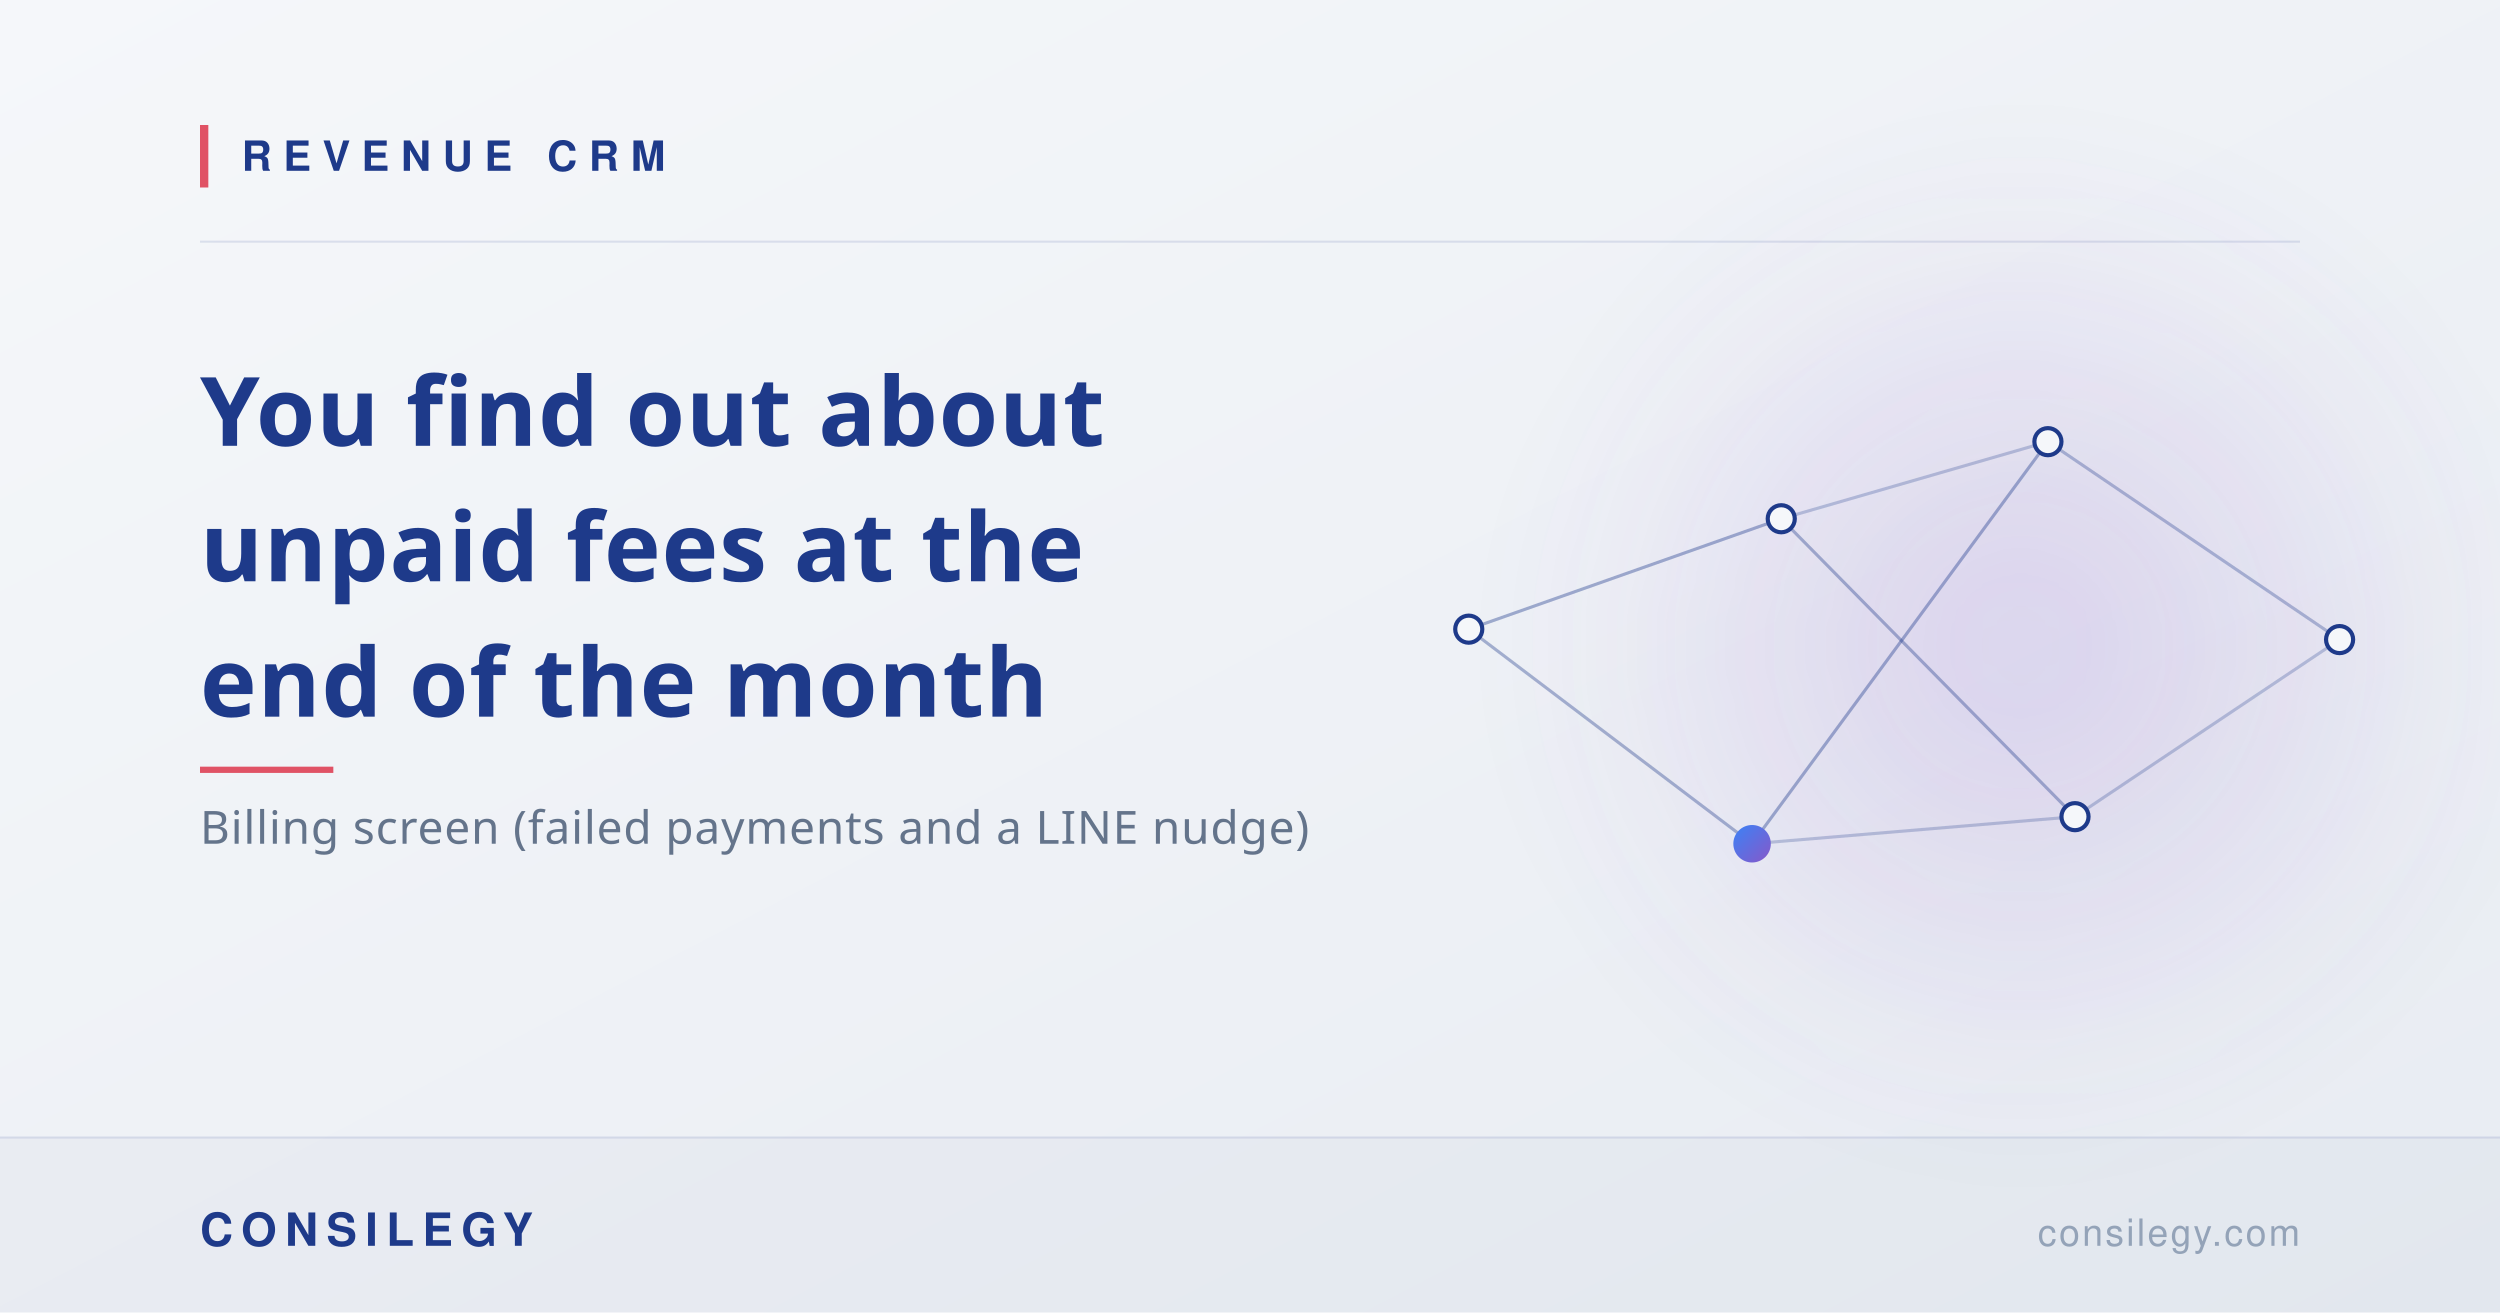
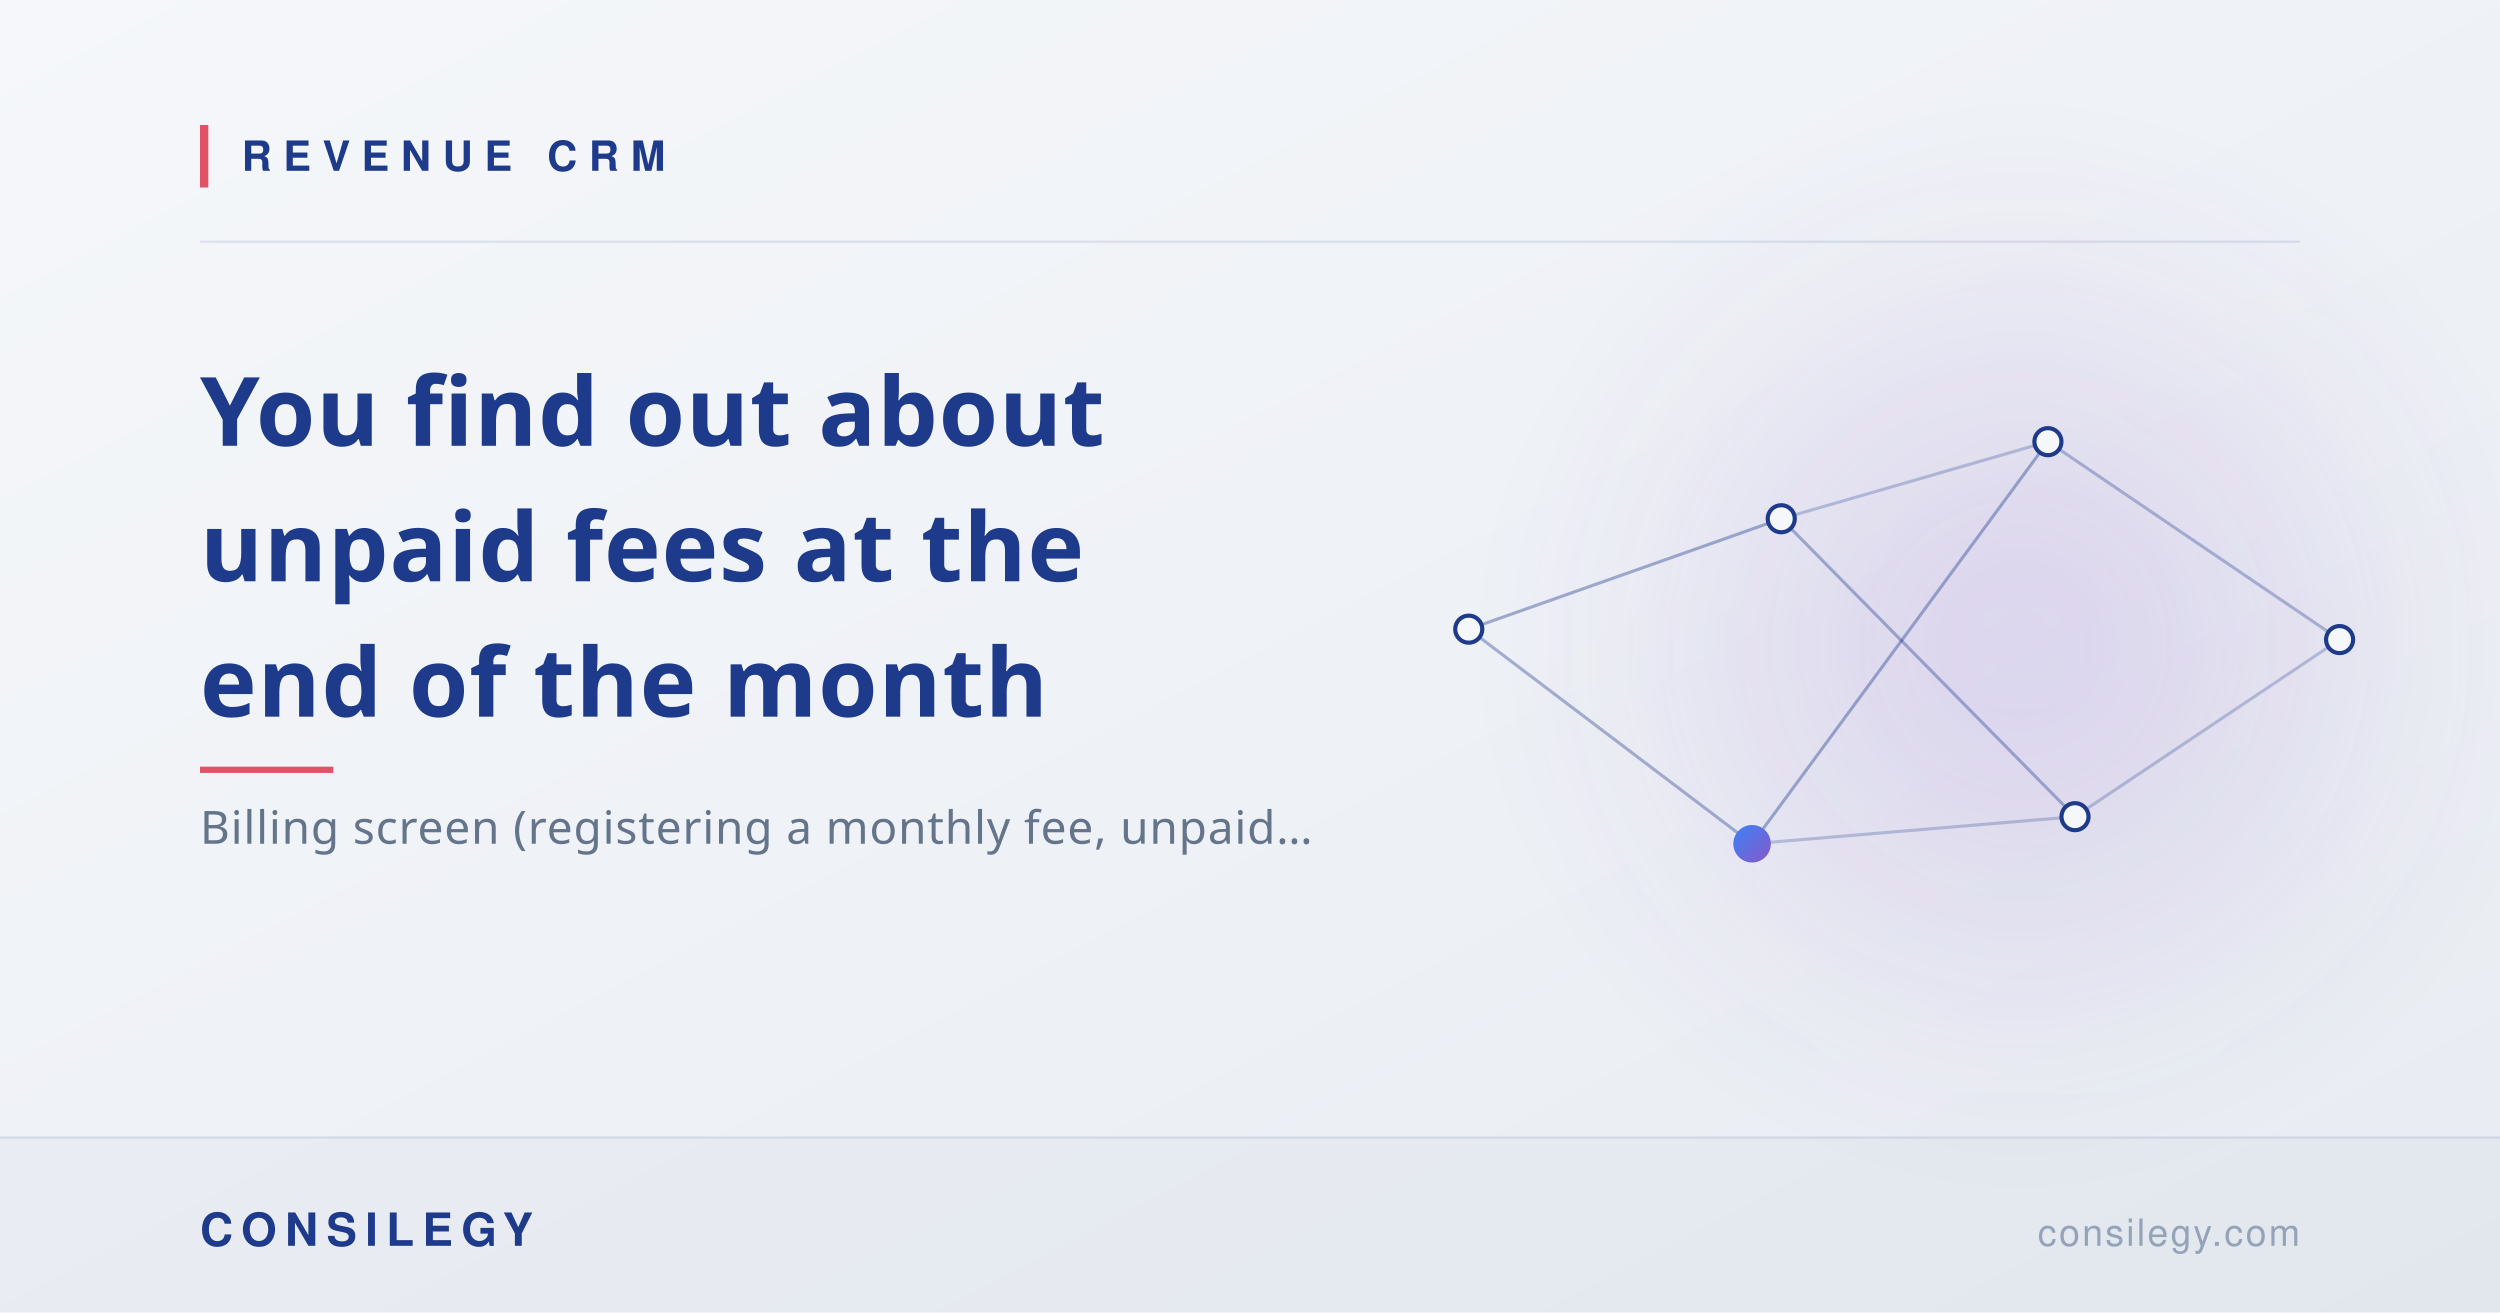
<svg xmlns="http://www.w3.org/2000/svg" viewBox="0 0 1200 630" width="1200" height="630">
  <defs>
    <linearGradient id="bg" x1="0%" y1="0%" x2="100%" y2="100%">
      <stop offset="0%" stop-color="#F5F7FA" />
      <stop offset="100%" stop-color="#E8ECF2" />
    </linearGradient>
    <linearGradient id="bi" x1="0%" y1="0%" x2="100%" y2="100%">
      <stop offset="0%" stop-color="#3B82F6" />
      <stop offset="100%" stop-color="#8758C9" />
    </linearGradient>
    <radialGradient id="glow" cx="50%" cy="50%" r="50%">
      <stop offset="0%" stop-color="#8758C9" stop-opacity="0.20" />
      <stop offset="100%" stop-color="#8758C9" stop-opacity="0" />
    </radialGradient>
    <filter id="soft" x="-60%" y="-60%" width="220%" height="220%">
      <feGaussianBlur stdDeviation="26" />
    </filter>
  </defs>
  <rect width="1200" height="630" fill="url(#bg)" />
  <circle cx="970" cy="310" r="240" fill="url(#glow)" filter="url(#soft)" />
  <line x1="705" y1="302" x2="855" y2="249" stroke="#1E3A8A" stroke-opacity="0.39" stroke-width="1.5" />
  <line x1="705" y1="302" x2="841" y2="405" stroke="#1E3A8A" stroke-opacity="0.36" stroke-width="1.5" />
  <line x1="855" y1="249" x2="983" y2="212" stroke="#1E3A8A" stroke-opacity="0.26" stroke-width="1.5" />
  <line x1="855" y1="249" x2="996" y2="392" stroke="#1E3A8A" stroke-opacity="0.36" stroke-width="1.5" />
  <line x1="841" y1="405" x2="983" y2="212" stroke="#1E3A8A" stroke-opacity="0.39" stroke-width="1.5" />
  <line x1="841" y1="405" x2="996" y2="392" stroke="#1E3A8A" stroke-opacity="0.25" stroke-width="1.5" />
  <line x1="983" y1="212" x2="1123" y2="307" stroke="#1E3A8A" stroke-opacity="0.32" stroke-width="1.5" />
  <line x1="996" y1="392" x2="1123" y2="307" stroke="#1E3A8A" stroke-opacity="0.26" stroke-width="1.5" />
  <circle cx="705" cy="302" r="6.5" fill="#F5F7FA" stroke="#1E3A8A" stroke-width="2" />
  <circle cx="855" cy="249" r="6.5" fill="#F5F7FA" stroke="#1E3A8A" stroke-width="2" />
  <circle cx="841" cy="405" r="9" fill="url(#bi)" />
  <circle cx="983" cy="212" r="6.5" fill="#F5F7FA" stroke="#1E3A8A" stroke-width="2" />
  <circle cx="996" cy="392" r="6.5" fill="#F5F7FA" stroke="#1E3A8A" stroke-width="2" />
  <circle cx="1123" cy="307" r="6.5" fill="#F5F7FA" stroke="#1E3A8A" stroke-width="2" />
  <rect x="96" y="60" width="4" height="30" fill="#E05265" />
  <text x="116" y="82" font-family="'Helvetica Neue',Helvetica,Arial,sans-serif" font-size="20" font-weight="600" fill="#1E3A8A" letter-spacing="0.28em">REVENUE CRM</text>
  <line x1="96" y1="116" x2="1104" y2="116" stroke="#1E3A8A" stroke-opacity="0.12" stroke-width="1" />
  <text x="96" y="214" font-family="'Hiragino Sans','Hiragino Kaku Gothic ProN',system-ui,sans-serif" font-size="46" font-weight="600" fill="#1E3A8A" letter-spacing="0.01em">You find out about</text>
  <text x="96" y="279" font-family="'Hiragino Sans','Hiragino Kaku Gothic ProN',system-ui,sans-serif" font-size="46" font-weight="600" fill="#1E3A8A" letter-spacing="0.01em">unpaid fees at the</text>
  <text x="96" y="344" font-family="'Hiragino Sans','Hiragino Kaku Gothic ProN',system-ui,sans-serif" font-size="46" font-weight="600" fill="#1E3A8A" letter-spacing="0.01em">end of the month</text>
  <rect x="96" y="368" width="64" height="3" fill="#E05265" />
-   <text x="96" y="405" font-family="'Hiragino Sans','Hiragino Kaku Gothic ProN',system-ui,sans-serif" font-size="22" font-weight="400" fill="#64748B" letter-spacing="0.02em">Billing screen (failed payments and a LINE nudge)</text>
+   <text x="96" y="405" font-family="'Hiragino Sans','Hiragino Kaku Gothic ProN',system-ui,sans-serif" font-size="22" font-weight="400" fill="#64748B" letter-spacing="0.02em">Billing screen (registering a monthly fee, unpaid…</text>
  <rect x="0" y="546" width="1200" height="84" fill="#1E3A8A" fill-opacity="0.035" />
  <line x1="0" y1="546" x2="1200" y2="546" stroke="#1E3A8A" stroke-opacity="0.12" stroke-width="1" />
  <text x="96" y="598" font-family="'Helvetica Neue',Helvetica,Arial,sans-serif" font-size="22" font-weight="600" fill="#1E3A8A" letter-spacing="0.18em">CONSILEGY</text>
  <text x="1104" y="598" text-anchor="end" font-family="'Helvetica Neue',Helvetica,Arial,sans-serif" font-size="18" font-weight="400" fill="#94A3B8" letter-spacing="0.06em">consilegy.com</text>
</svg>
